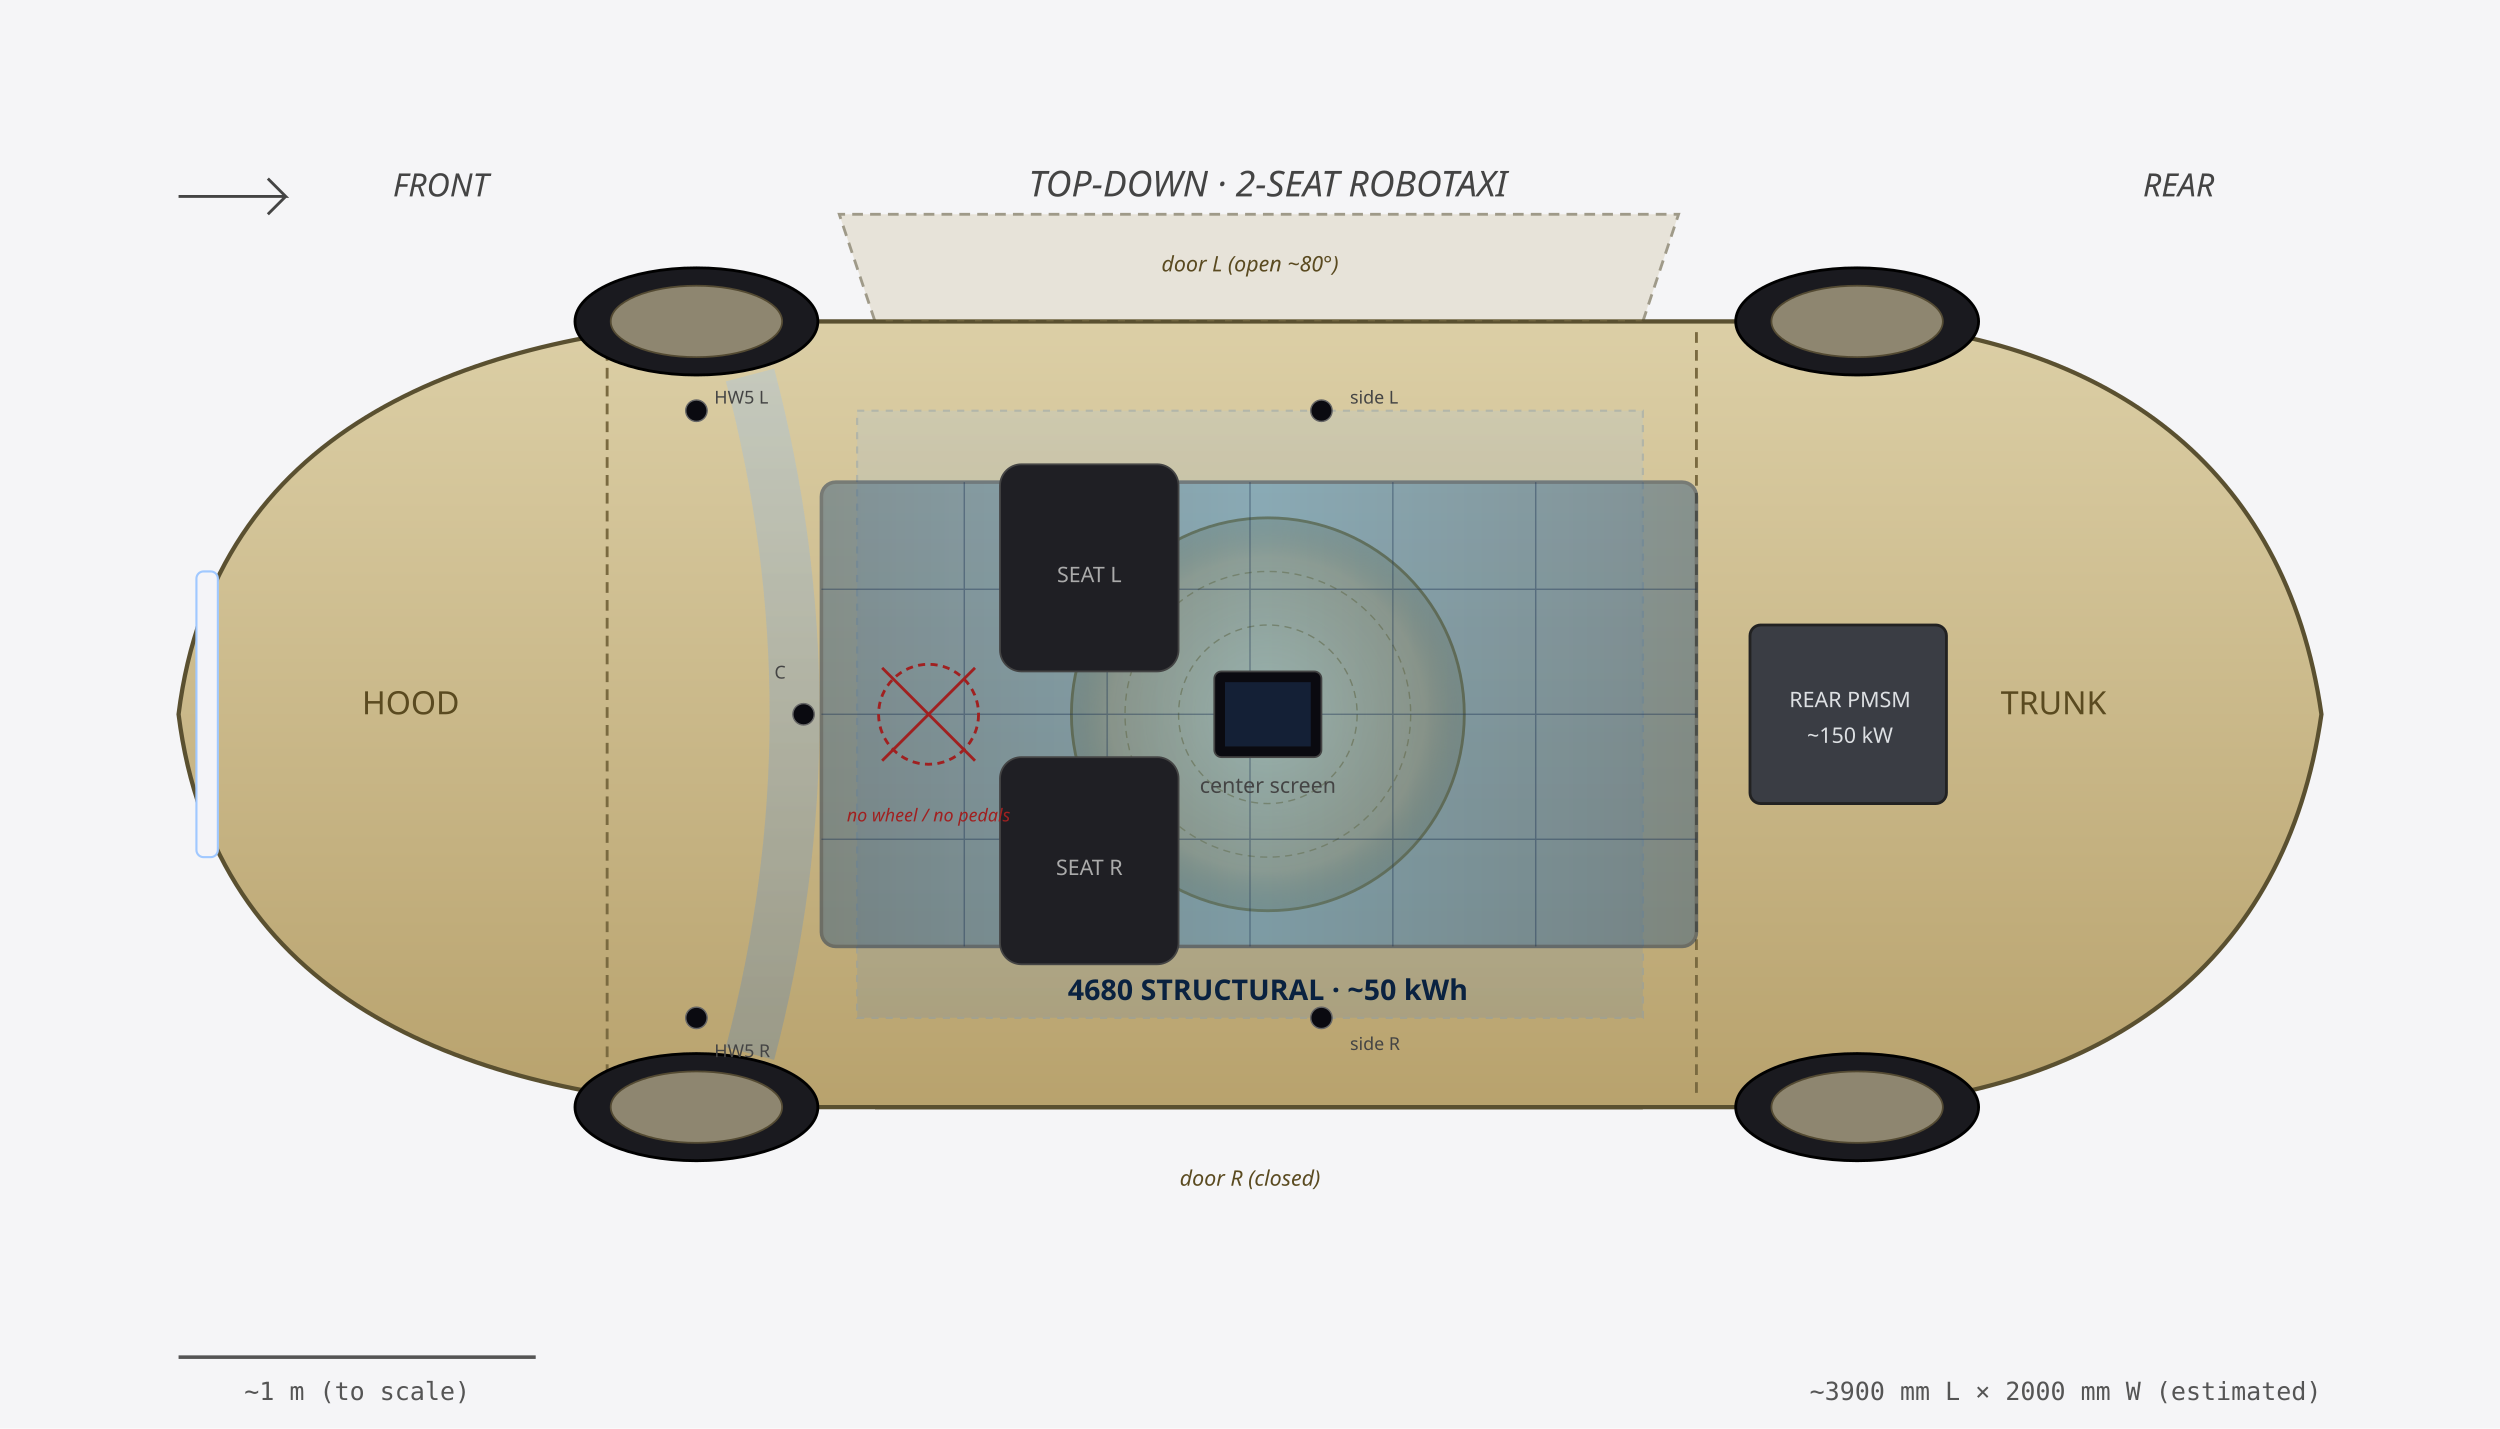
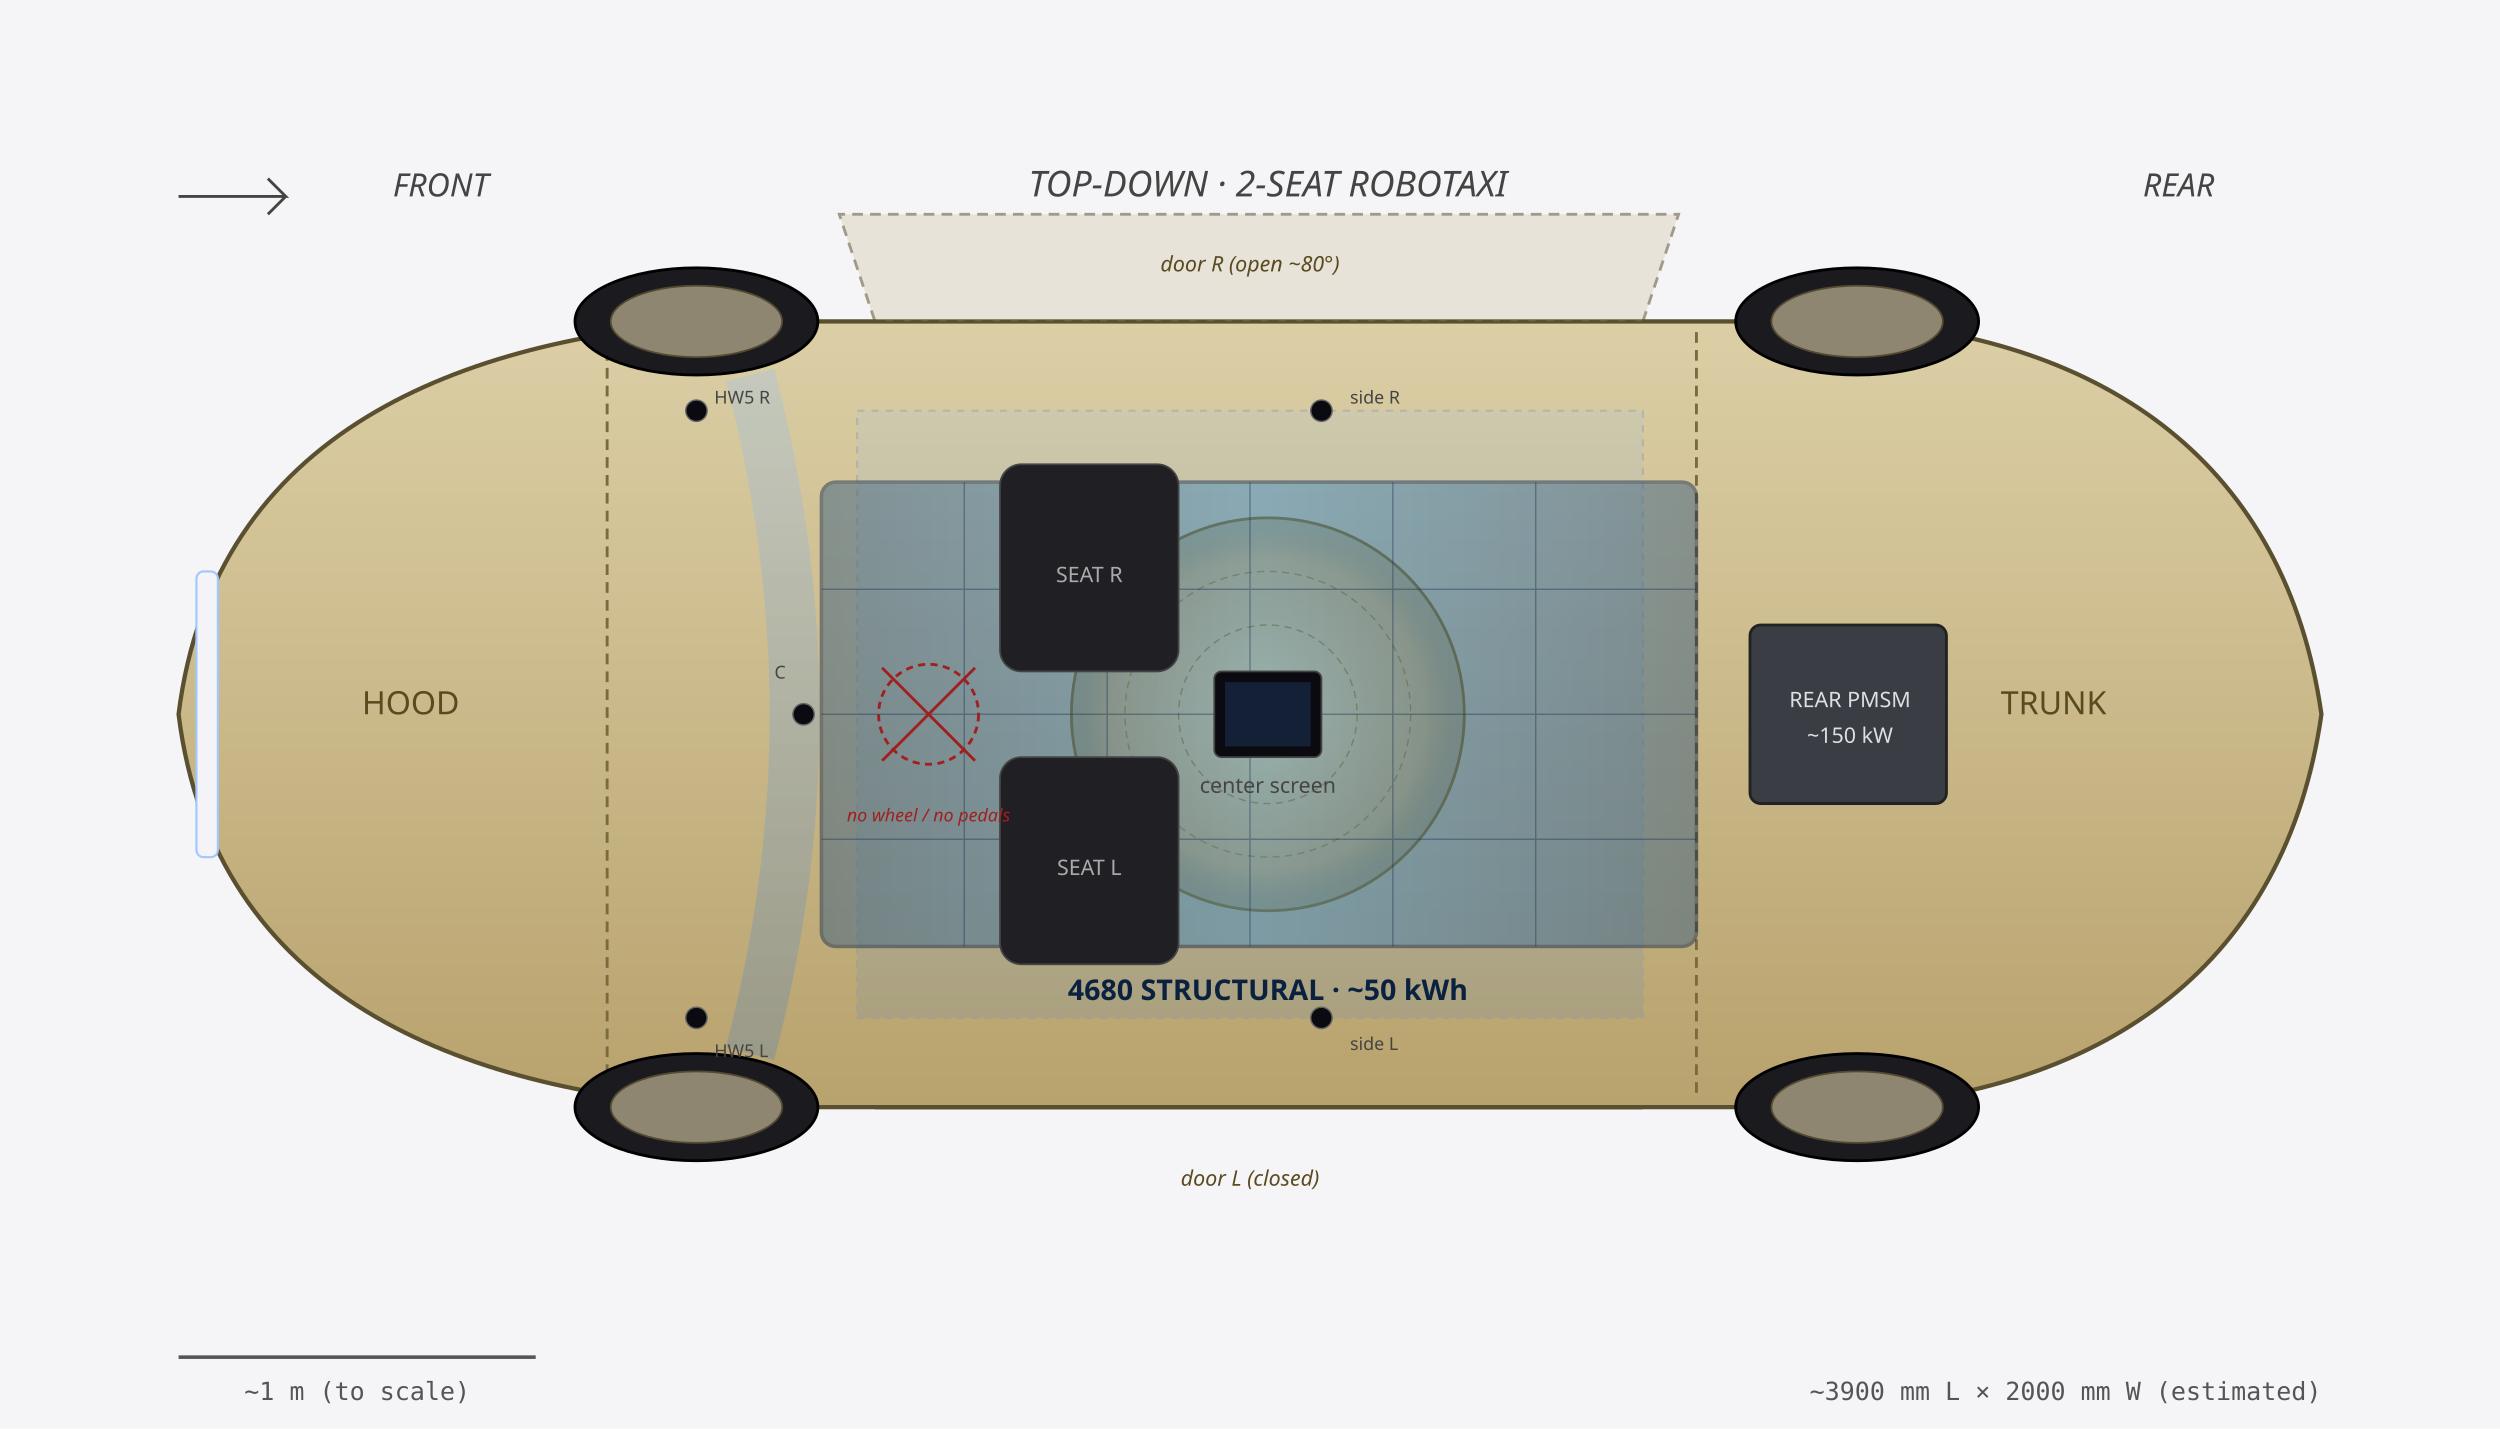
<svg xmlns="http://www.w3.org/2000/svg" width="700" height="400" viewBox="0 0 700 400" preserveAspectRatio="xMidYMid meet">
  <defs>
    <linearGradient id="ccbody" x1="0" x2="0" y1="0" y2="1">
      <stop offset="0%" stop-color="#dccfa6" />
      <stop offset="100%" stop-color="#b8a26d" />
    </linearGradient>
    <linearGradient id="ccglass" x1="0" x2="0" y1="0" y2="1">
      <stop offset="0%" stop-color="#a7c4e0" stop-opacity="0.55" />
      <stop offset="100%" stop-color="#6d8aa8" stop-opacity="0.55" />
    </linearGradient>
    <linearGradient id="ccpack" x1="0" x2="1" y1="0" y2="0">
      <stop offset="0%" stop-color="#3a5e80" />
      <stop offset="50%" stop-color="#4a90c2" />
      <stop offset="100%" stop-color="#3a5e80" />
    </linearGradient>
    <radialGradient id="ccinduct" cx="0.5" cy="0.5" r="0.5">
      <stop offset="0%" stop-color="#fce29c" stop-opacity="0.7" />
      <stop offset="80%" stop-color="#d4a04a" stop-opacity="0.6" />
      <stop offset="100%" stop-color="#7a5a08" stop-opacity="0.3" />
    </radialGradient>
  </defs>
  <rect width="700" height="400" fill="#f5f5f7" />
  <path d="M 50 200            C 60 120, 130 95, 200 90            L 520 90            C 590 95, 640 130, 650 200            C 640 270, 590 305, 520 310            L 200 310            C 130 305, 60 280, 50 200 Z" fill="url(#ccbody)" stroke="#5a5030" stroke-width="1.2" />
  <line x1="170" y1="93" x2="170" y2="307" stroke="#7a6a40" stroke-width="0.8" stroke-dasharray="3 2" />
  <text x="115" y="200" font-family="ui-sans-serif, system-ui" font-size="9" fill="#5a4a20" text-anchor="middle">HOOD</text>
  <path d="M 210 105 Q 235 200 210 295" stroke="url(#ccglass)" stroke-width="14" fill="none" opacity="0.75" />
  <rect x="240" y="115" width="220" height="170" fill="url(#ccglass)" opacity="0.40" stroke="#7a98b8" stroke-width="0.6" stroke-dasharray="2 2" />
  <line x1="475" y1="93" x2="475" y2="307" stroke="#7a6a40" stroke-width="0.8" stroke-dasharray="3 2" />
  <text x="575" y="200" font-family="ui-sans-serif, system-ui" font-size="9" fill="#5a4a20" text-anchor="middle">TRUNK</text>
  <g opacity="0.55" stroke="#5a5030" stroke-width="0.8" stroke-dasharray="3 2" fill="#b8a26d" fill-opacity="0.4">
    <path d="M 245 90 L 460 90 L 470 60 L 235 60 Z" />
  </g>
-   <text x="350" y="76" font-family="ui-sans-serif, system-ui" font-size="6" fill="#5a4a20" text-anchor="middle" font-style="italic">door L (open ~80°)</text>
+   <text x="350" y="76" font-family="ui-sans-serif, system-ui" font-size="6" fill="#5a4a20" text-anchor="middle" font-style="italic">door R (open ~80°)</text>
  <line x1="245" y1="310" x2="460" y2="310" stroke="#5a5030" stroke-width="1.2" />
-   <text x="350" y="332" font-family="ui-sans-serif, system-ui" font-size="6" fill="#5a4a20" text-anchor="middle" font-style="italic">door R (closed)</text>
+   <text x="350" y="332" font-family="ui-sans-serif, system-ui" font-size="6" fill="#5a4a20" text-anchor="middle" font-style="italic">door L (closed)</text>
  <ellipse cx="195" cy="90" rx="34" ry="15" fill="#1a1a1f" stroke="#000" stroke-width="0.8" />
  <ellipse cx="195" cy="310" rx="34" ry="15" fill="#1a1a1f" stroke="#000" stroke-width="0.8" />
  <ellipse cx="520" cy="90" rx="34" ry="15" fill="#1a1a1f" stroke="#000" stroke-width="0.8" />
  <ellipse cx="520" cy="310" rx="34" ry="15" fill="#1a1a1f" stroke="#000" stroke-width="0.8" />
  <ellipse cx="195" cy="90" rx="24" ry="10" fill="#dccfa6" stroke="#7a6a40" stroke-width="0.5" opacity="0.6" />
  <ellipse cx="195" cy="310" rx="24" ry="10" fill="#dccfa6" stroke="#7a6a40" stroke-width="0.5" opacity="0.6" />
  <ellipse cx="520" cy="90" rx="24" ry="10" fill="#dccfa6" stroke="#7a6a40" stroke-width="0.5" opacity="0.6" />
  <ellipse cx="520" cy="310" rx="24" ry="10" fill="#dccfa6" stroke="#7a6a40" stroke-width="0.5" opacity="0.6" />
  <ellipse cx="355" cy="200" rx="55" ry="55" fill="url(#ccinduct)" stroke="#7a5a08" stroke-width="0.8" />
  <ellipse cx="355" cy="200" rx="40" ry="40" fill="none" stroke="#a07820" stroke-width="0.4" stroke-dasharray="2 1.5" />
  <ellipse cx="355" cy="200" rx="25" ry="25" fill="none" stroke="#a07820" stroke-width="0.4" stroke-dasharray="2 1.5" />
  <rect x="230" y="135" width="245" height="130" fill="url(#ccpack)" stroke="#1a3050" stroke-width="1" opacity="0.50" rx="4" />
  <g stroke="#1a3050" stroke-width="0.4" opacity="0.4">
    <line x1="230" y1="165" x2="475" y2="165" />
    <line x1="230" y1="200" x2="475" y2="200" />
    <line x1="230" y1="235" x2="475" y2="235" />
    <line x1="270" y1="135" x2="270" y2="265" />
    <line x1="310" y1="135" x2="310" y2="265" />
    <line x1="350" y1="135" x2="350" y2="265" />
    <line x1="390" y1="135" x2="390" y2="265" />
    <line x1="430" y1="135" x2="430" y2="265" />
  </g>
  <text x="355" y="280" font-family="ui-sans-serif, system-ui" font-size="8" fill="#0a2240" text-anchor="middle" font-weight="600">4680 STRUCTURAL · ~50 kWh</text>
  <rect x="490" y="175" width="55" height="50" fill="#3a3d44" stroke="#222" stroke-width="0.8" rx="3" />
  <text x="518" y="198" font-family="ui-sans-serif, system-ui" font-size="6" fill="#dde0e3" text-anchor="middle">REAR PMSM</text>
  <text x="518" y="208" font-family="ui-sans-serif, system-ui" font-size="6" fill="#dde0e3" text-anchor="middle">~150 kW</text>
  <rect x="280" y="130" width="50" height="58" fill="#1f1f24" stroke="#444" stroke-width="0.5" rx="6" />
  <rect x="280" y="212" width="50" height="58" fill="#1f1f24" stroke="#444" stroke-width="0.5" rx="6" />
-   <text x="305" y="163" font-family="ui-sans-serif, system-ui" font-size="6" fill="#aaa" text-anchor="middle">SEAT L</text>
-   <text x="305" y="245" font-family="ui-sans-serif, system-ui" font-size="6" fill="#aaa" text-anchor="middle">SEAT R</text>
+   <text x="305" y="163" font-family="ui-sans-serif, system-ui" font-size="6" fill="#aaa" text-anchor="middle">SEAT R</text>
+   <text x="305" y="245" font-family="ui-sans-serif, system-ui" font-size="6" fill="#aaa" text-anchor="middle">SEAT L</text>
  <rect x="340" y="188" width="30" height="24" fill="#0a0a10" stroke="#444" stroke-width="0.5" rx="2" />
  <rect x="343" y="191" width="24" height="18" fill="#142036" />
  <text x="355" y="222" font-family="ui-sans-serif, system-ui" font-size="6" fill="#444" text-anchor="middle">center screen</text>
  <circle cx="260" cy="200" r="14" fill="none" stroke="#a02020" stroke-width="0.8" stroke-dasharray="2 1.5" />
  <line x1="247" y1="187" x2="273" y2="213" stroke="#a02020" stroke-width="0.8" />
  <line x1="247" y1="213" x2="273" y2="187" stroke="#a02020" stroke-width="0.8" />
  <text x="260" y="230" font-family="ui-sans-serif, system-ui" font-size="5" fill="#a02020" text-anchor="middle" font-style="italic">no wheel / no pedals</text>
  <circle cx="225" cy="200" r="3" fill="#0a0a10" stroke="#666" stroke-width="0.4" />
  <text x="220" y="190" font-family="ui-sans-serif, system-ui" font-size="5" fill="#444" text-anchor="end">C</text>
  <circle cx="195" cy="115" r="3" fill="#0a0a10" stroke="#666" stroke-width="0.4" />
-   <text x="200" y="113" font-family="ui-sans-serif, system-ui" font-size="5" fill="#444">HW5 L</text>
+   <text x="200" y="113" font-family="ui-sans-serif, system-ui" font-size="5" fill="#444">HW5 R</text>
  <circle cx="195" cy="285" r="3" fill="#0a0a10" stroke="#666" stroke-width="0.4" />
-   <text x="200" y="296" font-family="ui-sans-serif, system-ui" font-size="5" fill="#444">HW5 R</text>
+   <text x="200" y="296" font-family="ui-sans-serif, system-ui" font-size="5" fill="#444">HW5 L</text>
  <circle cx="370" cy="115" r="3" fill="#0a0a10" stroke="#666" stroke-width="0.4" />
  <circle cx="370" cy="285" r="3" fill="#0a0a10" stroke="#666" stroke-width="0.4" />
-   <text x="378" y="113" font-family="ui-sans-serif, system-ui" font-size="5" fill="#444">side L</text>
-   <text x="378" y="294" font-family="ui-sans-serif, system-ui" font-size="5" fill="#444">side R</text>
+   <text x="378" y="113" font-family="ui-sans-serif, system-ui" font-size="5" fill="#444">side R</text>
+   <text x="378" y="294" font-family="ui-sans-serif, system-ui" font-size="5" fill="#444">side L</text>
  <rect x="55" y="160" width="6" height="80" fill="#f4f4f8" stroke="#a0c8ff" stroke-width="0.6" rx="2" />
  <text x="110" y="55" font-family="ui-sans-serif, system-ui" font-size="9" font-style="italic" fill="#444">FRONT</text>
  <text x="600" y="55" font-family="ui-sans-serif, system-ui" font-size="9" font-style="italic" fill="#444">REAR</text>
  <text x="355" y="55" font-family="ui-sans-serif, system-ui" font-size="10" font-style="italic" fill="#444" text-anchor="middle">TOP-DOWN · 2-SEAT ROBOTAXI</text>
  <path d="M 50 55 L 80 55 L 75 50 M 80 55 L 75 60" stroke="#444" stroke-width="0.8" fill="none" />
  <line x1="50" y1="380" x2="150" y2="380" stroke="#555" stroke-width="1" />
  <text x="100" y="392" font-family="ui-monospace, monospace" font-size="7" fill="#555" text-anchor="middle">~1 m (to scale)</text>
  <text x="650" y="392" font-family="ui-monospace, monospace" font-size="7" fill="#555" text-anchor="end">~3900 mm L × 2000 mm W (estimated)</text>
</svg>
